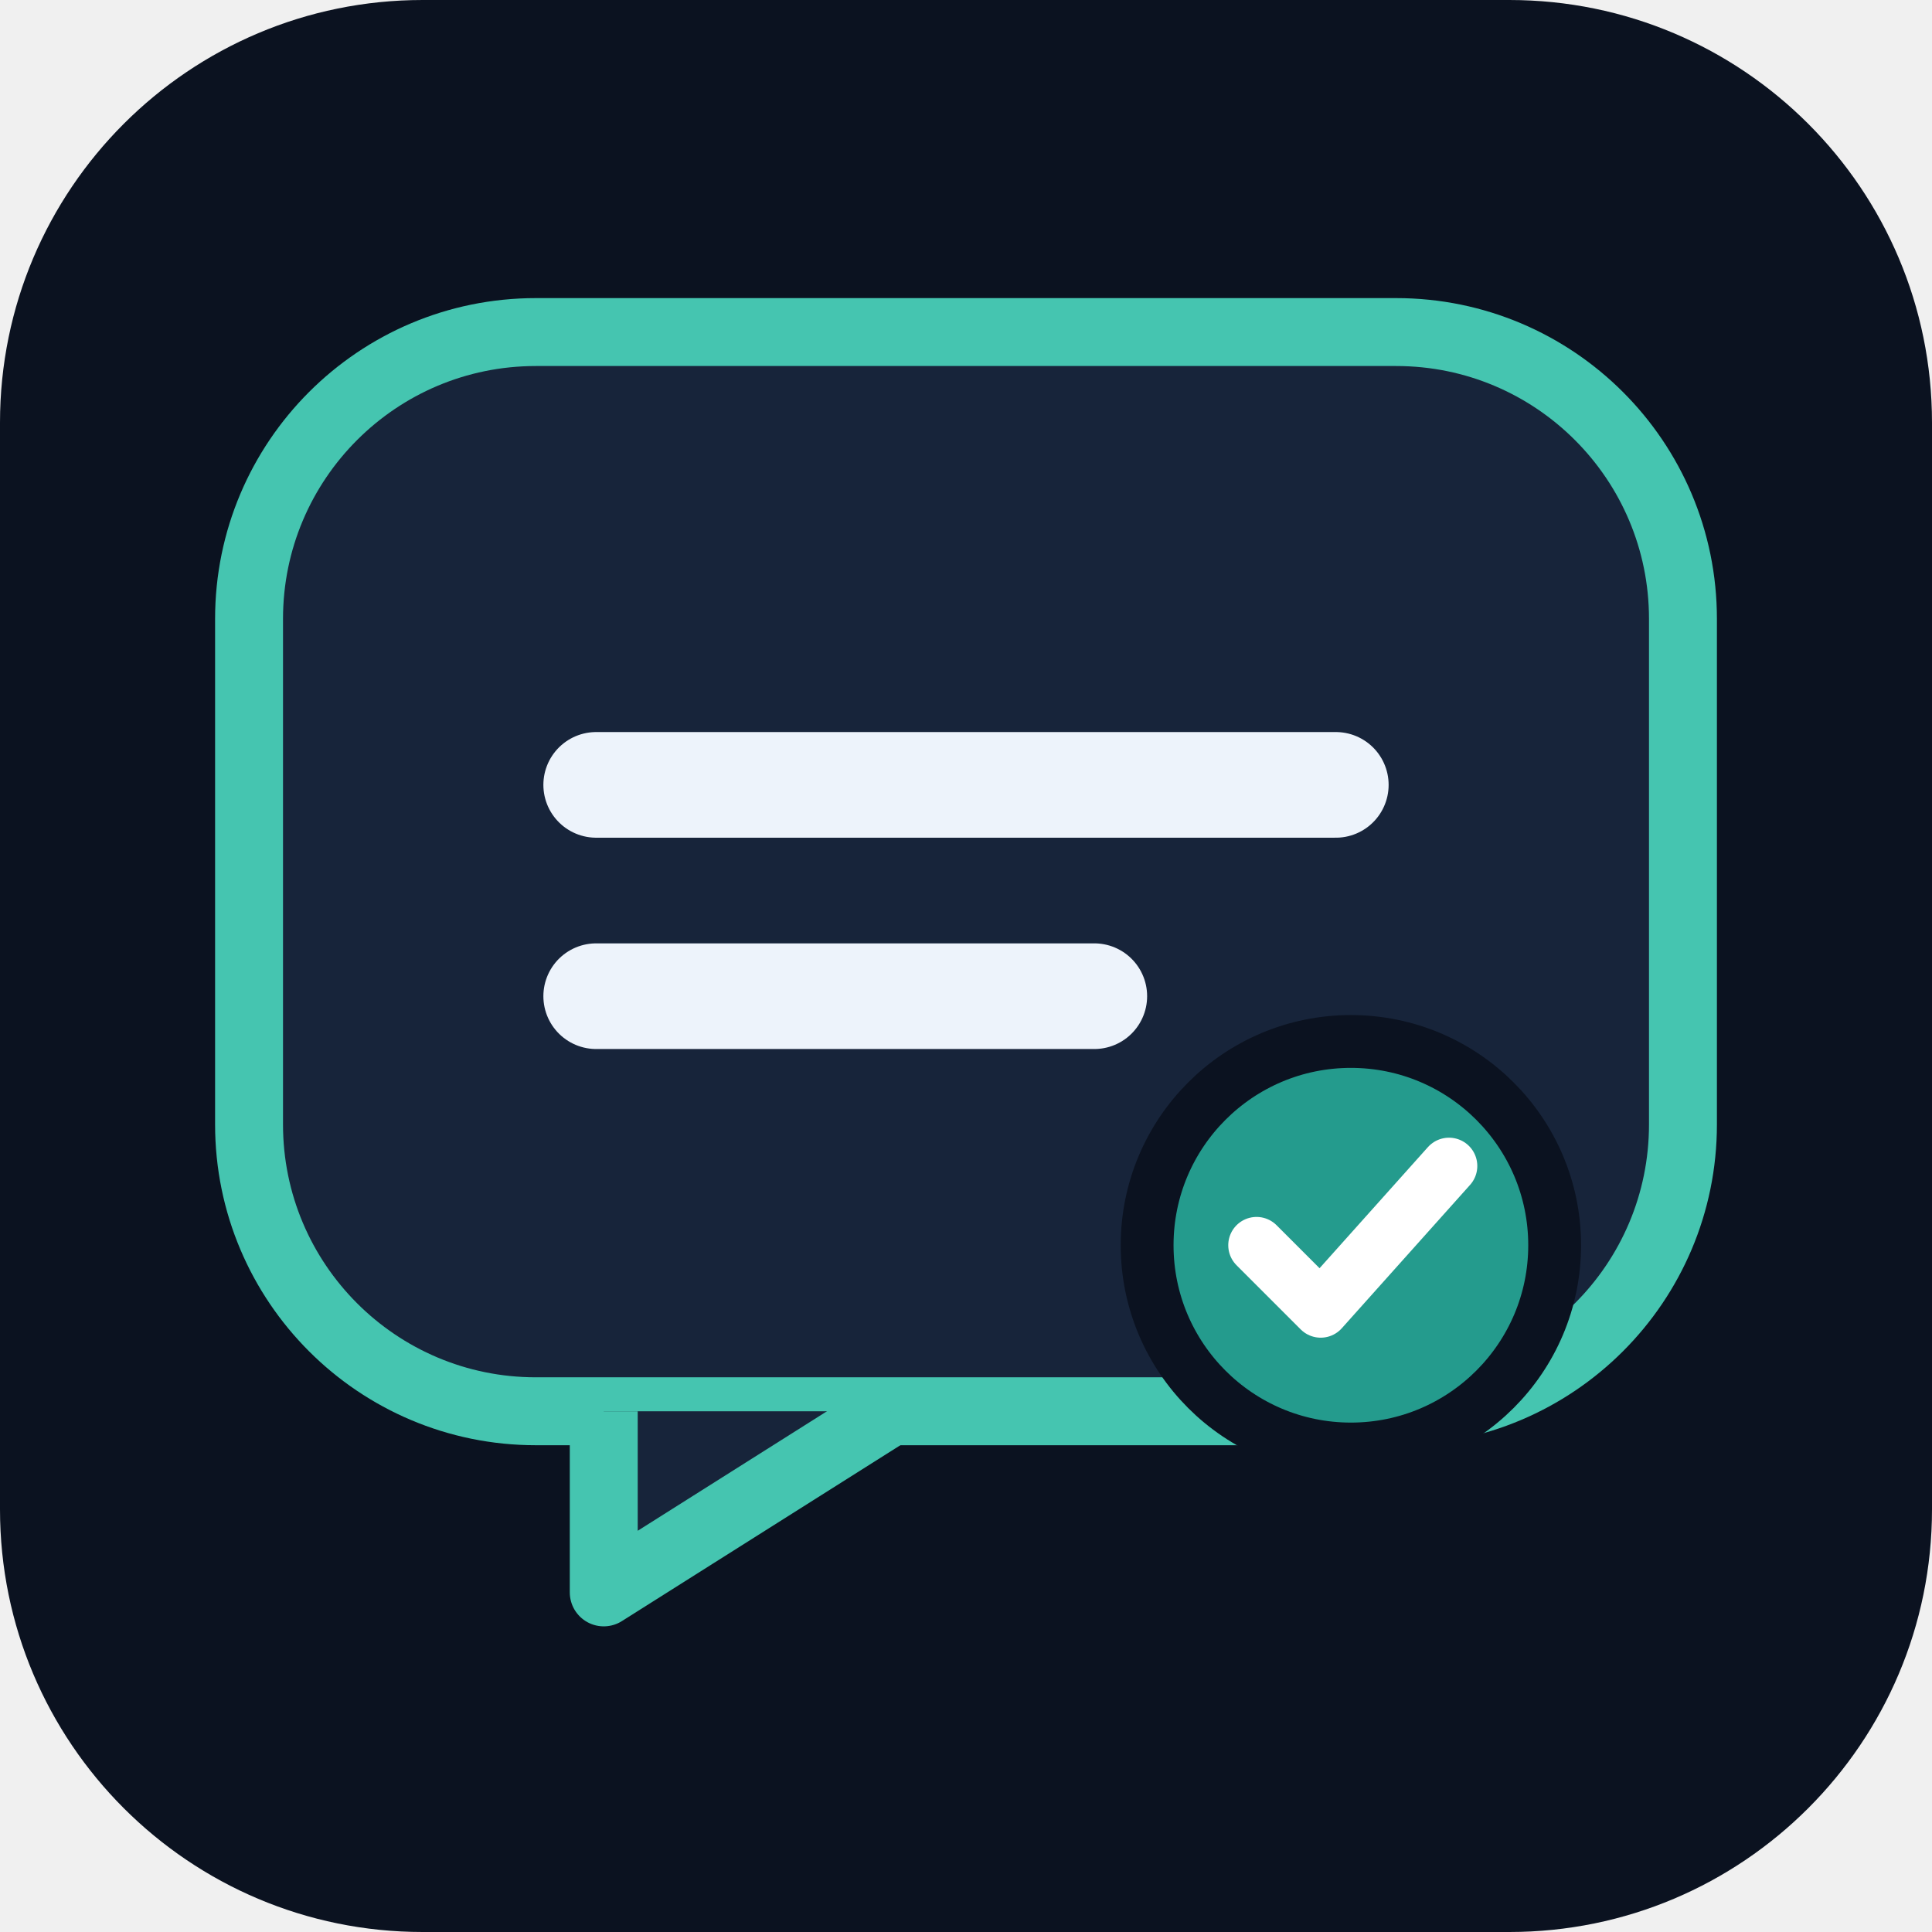
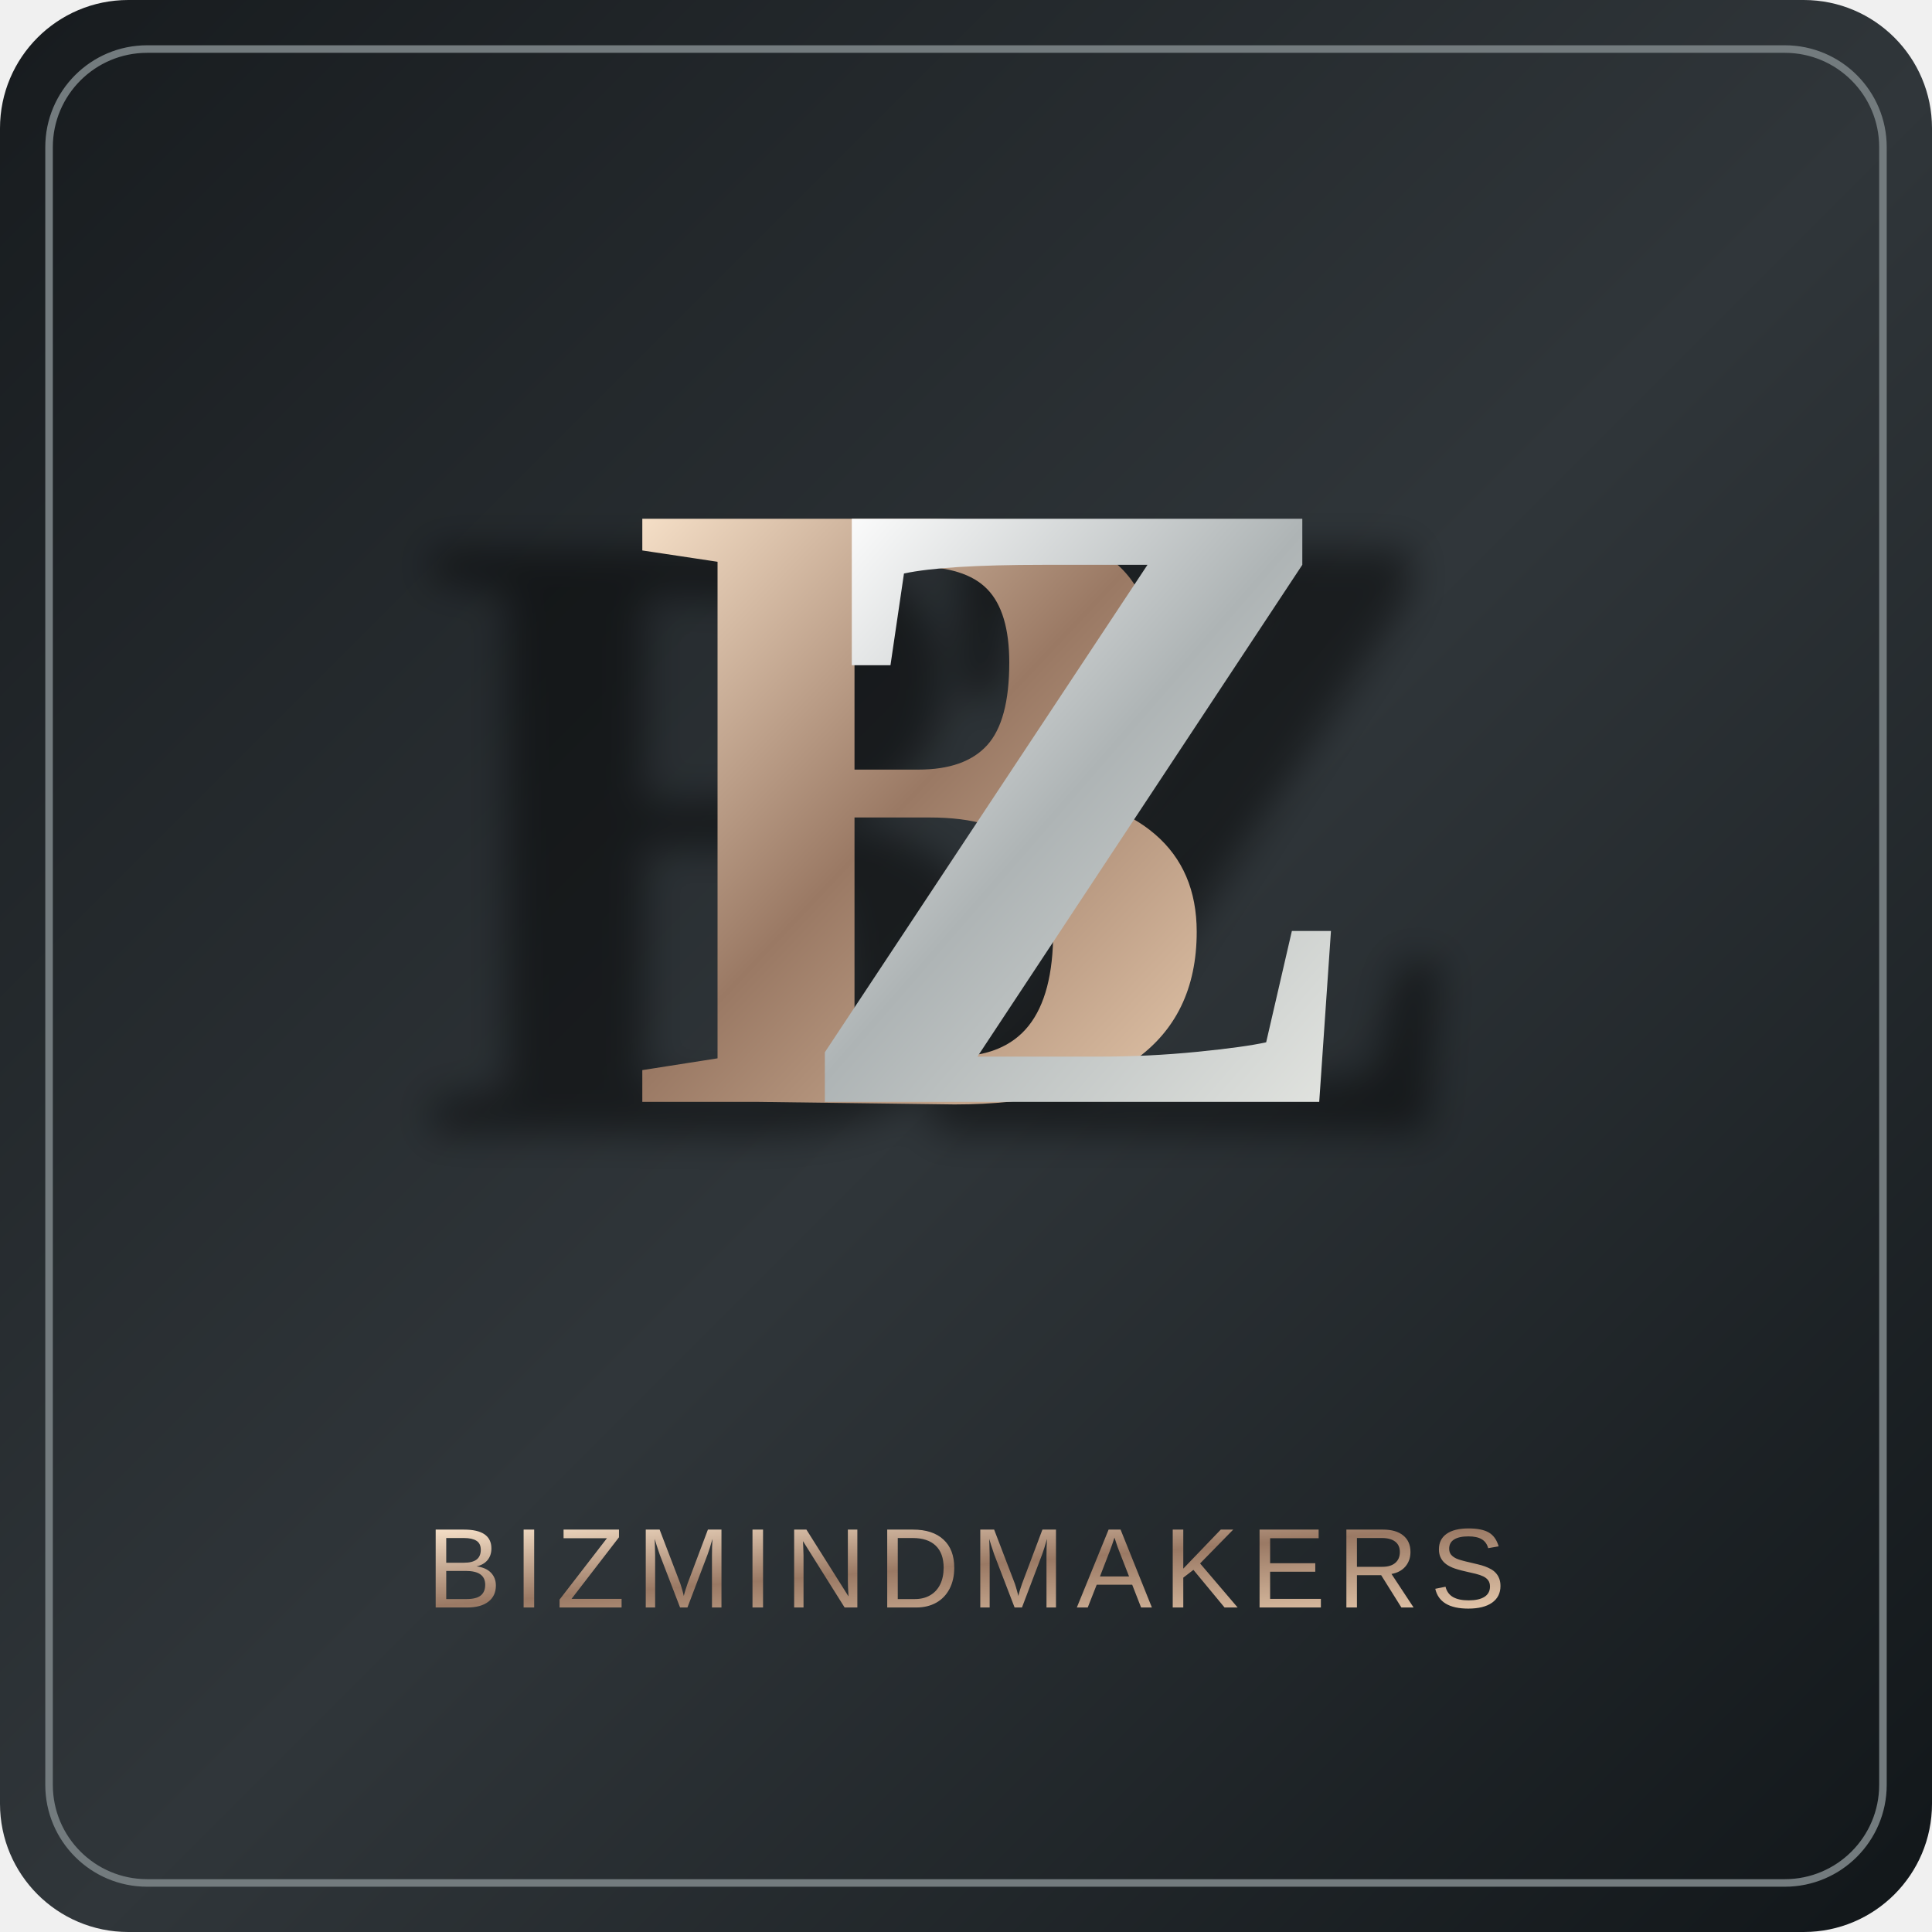
<svg xmlns="http://www.w3.org/2000/svg" viewBox="0 0 512 512">
-   <rect width="512" height="512" rx="112" fill="#0b1220" />
-   <rect x="66" y="88" width="380" height="286" rx="76" fill="#17243a" stroke="#45c5b0" stroke-width="18" />
-   <path d="M160 374v48l76-48" fill="#17243a" stroke="#45c5b0" stroke-width="18" stroke-linejoin="round" />
-   <path d="M158 208h196M158 264h132" fill="none" stroke="#edf3fb" stroke-width="28" stroke-linecap="round" />
-   <circle cx="358" cy="330" r="54" fill="#249b8d" stroke="#0b1220" stroke-width="14" />
-   <path d="m333 330 17 17 34-38" fill="none" stroke="#fff" stroke-width="15" stroke-linecap="round" stroke-linejoin="round" />
+   <defs>
+     <linearGradient id="bg" x2="1" y2="1">
+       <stop stop-color="#171b1e" />
+       <stop offset=".52" stop-color="#30363a" />
+       <stop offset="1" stop-color="#111619" />
+     </linearGradient>
+     <linearGradient id="gold" x2="1" y2="1">
+       <stop stop-color="#f5dfc7" />
+       <stop offset=".48" stop-color="#9a7964" />
+       <stop offset="1" stop-color="#e2c5a9" />
+     </linearGradient>
+     <linearGradient id="silver" x2="1" y2="1">
+       <stop stop-color="#fff" />
+       <stop offset=".48" stop-color="#aeb4b5" />
+       <stop offset="1" stop-color="#e1e3df" />
+     </linearGradient>
+     <filter id="shadow">
+       <feGaussianBlur stdDeviation="5" />
+     </filter>
+   </defs>
+   <rect width="512" height="512" rx="34" fill="url(#bg)" />
+   <rect x="13" y="13" width="486" height="486" rx="26" fill="none" stroke="#737b7e" stroke-width="2" />
+   <text x="252" y="300" text-anchor="middle" font-family="Georgia,Times New Roman,serif" font-size="236" font-weight="bold" letter-spacing="-32" fill="#000" opacity=".45" filter="url(#shadow)">BZ</text>
+   <text x="245" y="292" text-anchor="middle" font-family="Georgia,Times New Roman,serif" font-size="236" font-weight="bold" letter-spacing="-32" fill="url(#gold)">B</text>
+   <text x="286" y="292" text-anchor="middle" font-family="Georgia,Times New Roman,serif" font-size="236" font-weight="bold" letter-spacing="-32" fill="url(#silver)">Z</text>
+   <text x="256" y="426" text-anchor="middle" font-family="Arial,sans-serif" font-size="30" letter-spacing="3" fill="url(#gold)">BIZMINDMAKERS</text>
</svg>
